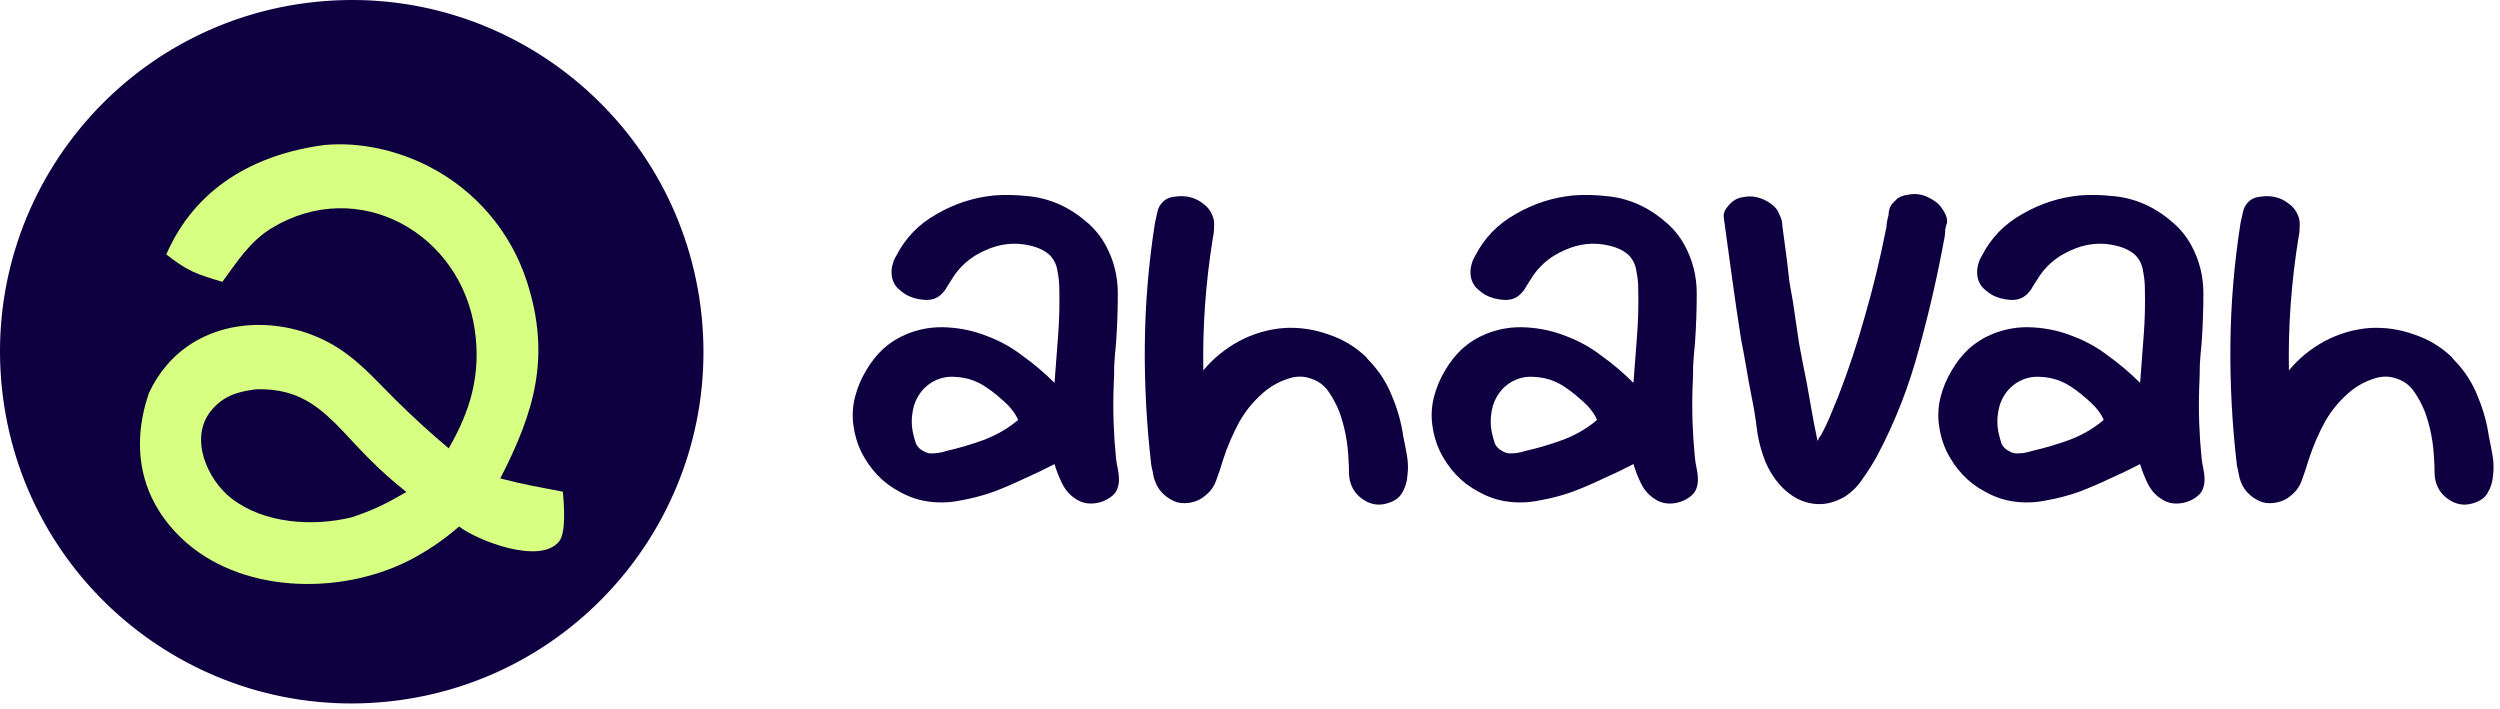
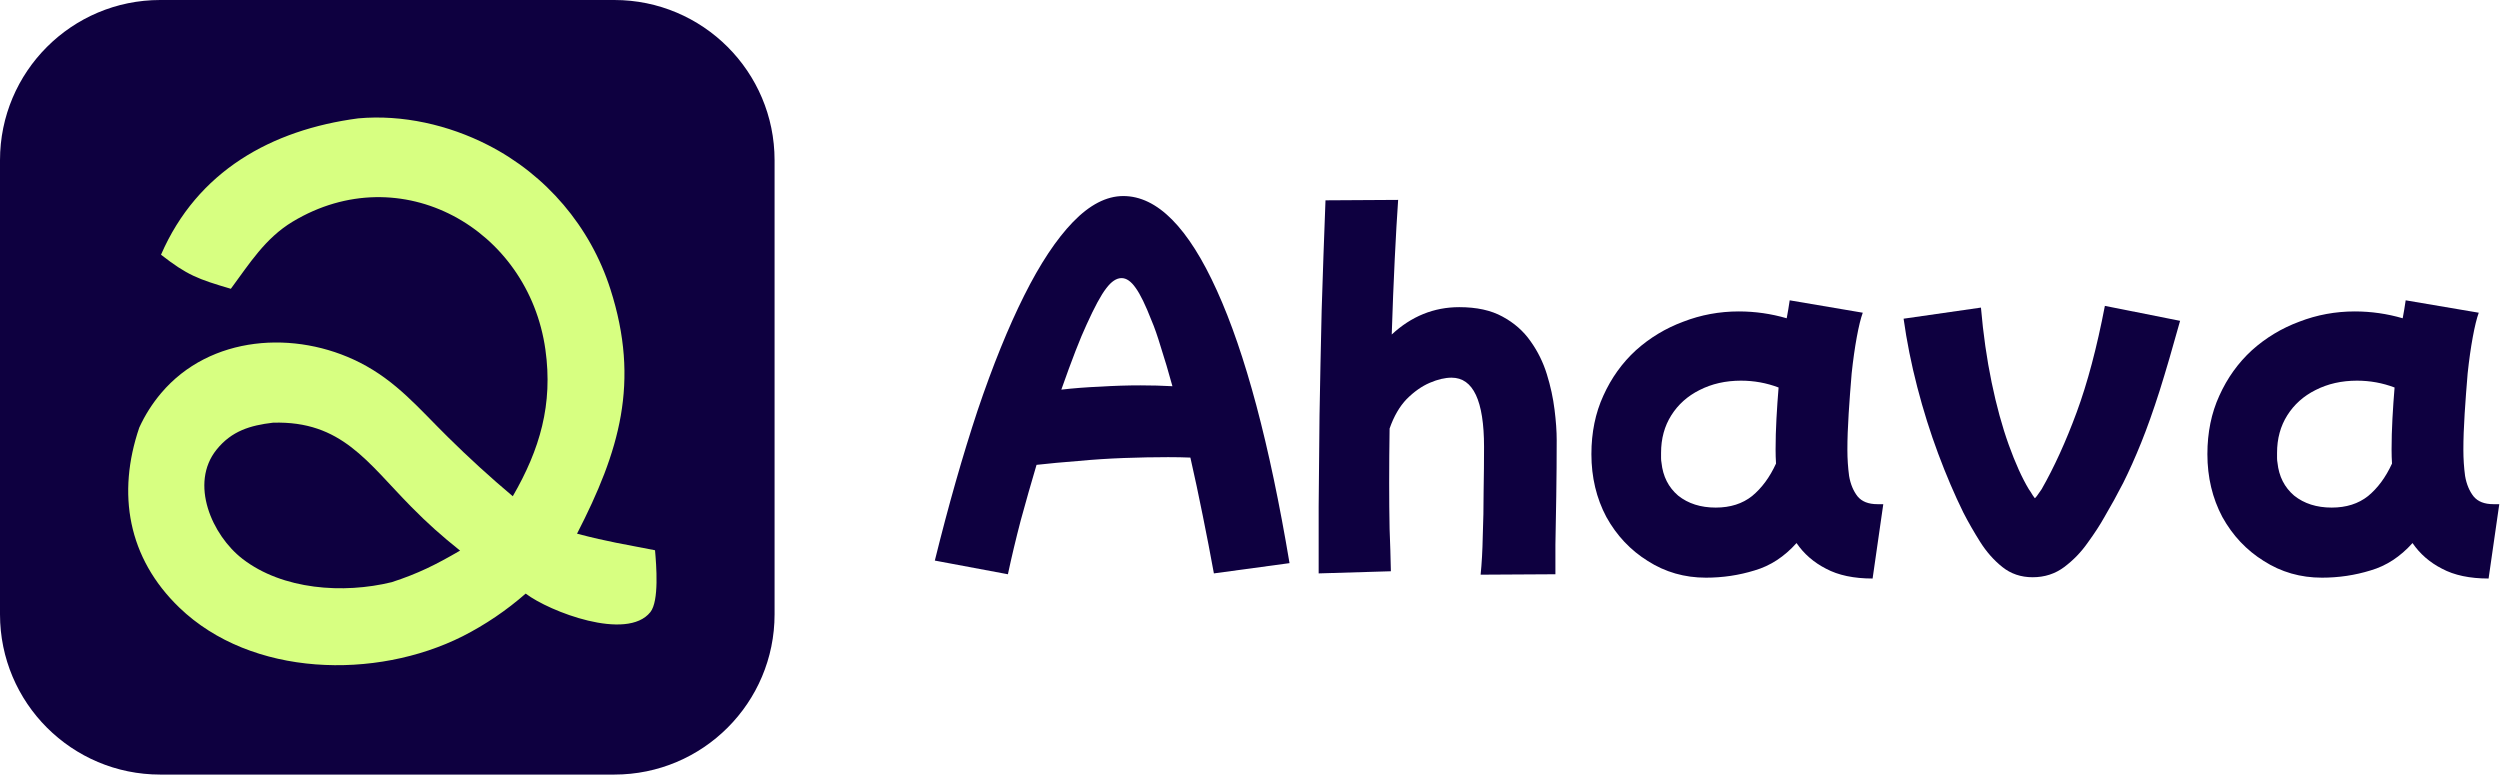
- <svg xmlns="http://www.w3.org/2000/svg" width="335" height="95" viewBox="0 0 335 95" fill="none">
-   <path d="M42.27 0.255C68.155 -2.43 91.317 16.374 94.008 42.258C96.7 68.142 77.902 91.309 52.019 94.007C26.126 96.706 2.949 77.9 0.256 52.007C-2.436 26.113 16.376 2.941 42.27 0.255Z" fill="#0E0040" />
-   <path d="M43.505 19.427C48.262 18.999 53.22 20.131 57.457 22.298C63.734 25.503 68.474 31.08 70.626 37.792C73.851 47.845 71.589 55.247 67.039 64.107C70.55 65.025 71.947 65.199 75.429 65.889C75.571 67.502 75.883 71.35 74.925 72.548C72.401 75.702 64.061 72.489 61.514 70.552C59.451 72.359 57.171 73.903 54.725 75.146C45.402 79.831 32.026 79.544 24.255 72.057C18.703 66.707 17.532 59.788 19.944 52.695C20.556 51.356 21.347 50.108 22.297 48.984C27.566 42.756 36.732 42.176 43.675 45.699C47.625 47.704 50.062 50.676 53.142 53.708C55.383 55.925 57.714 58.05 60.127 60.08C63.049 55.032 64.461 50.19 63.636 44.303C61.81 31.283 48.081 23.532 36.437 30.546C33.496 32.318 31.794 35.06 29.797 37.762C26.278 36.727 25.105 36.302 22.285 34.096C26.179 25.118 34.15 20.661 43.505 19.427Z" fill="#D7FF81" />
-   <path d="M34.328 52.167C41.707 51.942 44.48 56.429 49.193 61.203C51.016 63.049 52.427 64.304 54.455 65.928C51.862 67.437 49.942 68.401 47.1 69.324C41.904 70.595 35.364 70.15 31.048 66.813C27.771 64.279 25.317 58.716 28.267 55.058C29.884 53.052 31.886 52.456 34.328 52.167Z" fill="#0E0040" />
-   <path d="M328.554 47.867C328.607 47.973 328.74 48.133 328.954 48.347C330.287 49.733 331.3 51.307 331.994 53.067C332.74 54.827 333.247 56.64 333.514 58.507C333.674 59.253 333.834 60.08 333.994 60.987C334.154 61.893 334.18 62.773 334.074 63.627C334.02 64.533 333.78 65.333 333.354 66.027C332.98 66.72 332.287 67.2 331.274 67.467C330.367 67.733 329.487 67.653 328.634 67.227C327.78 66.8 327.14 66.187 326.714 65.387C326.394 64.747 326.234 64.08 326.234 63.387C326.234 62.693 326.207 62 326.154 61.307C326.047 59.173 325.647 57.147 324.954 55.227C324.58 54.267 324.1 53.36 323.514 52.507C322.927 51.653 322.154 51.067 321.194 50.747C320.181 50.373 319.14 50.373 318.074 50.747C317.06 51.067 316.127 51.547 315.274 52.187C313.78 53.36 312.554 54.773 311.594 56.427C310.687 58.08 309.94 59.813 309.354 61.627C309.087 62.533 308.794 63.413 308.474 64.267C308.207 65.12 307.7 65.84 306.954 66.427C306.474 66.853 305.887 67.147 305.194 67.307C304.501 67.467 303.834 67.467 303.194 67.307C302.554 67.093 301.967 66.747 301.434 66.267C300.954 65.84 300.58 65.307 300.314 64.667C300.154 64.293 300.047 63.92 299.994 63.547C299.94 63.227 299.861 62.853 299.754 62.427C299.114 56.987 298.82 51.573 298.874 46.187C298.927 40.747 299.38 35.307 300.234 29.867C300.34 29.387 300.447 28.907 300.554 28.427C300.66 27.893 300.9 27.44 301.274 27.067C301.7 26.64 302.26 26.4 302.954 26.347C303.647 26.24 304.314 26.267 304.954 26.427C305.594 26.587 306.18 26.88 306.714 27.307C307.247 27.68 307.647 28.187 307.914 28.827C308.127 29.307 308.207 29.813 308.154 30.347C308.154 30.88 308.1 31.387 307.994 31.867C307.514 34.853 307.167 37.813 306.954 40.747C306.74 43.68 306.66 46.64 306.714 49.627C308.047 48.027 309.647 46.72 311.514 45.707C313.434 44.693 315.46 44.107 317.594 43.947C319.62 43.84 321.594 44.133 323.514 44.827C325.434 45.467 327.114 46.48 328.554 47.867Z" fill="#0E0040" />
-   <path d="M294.693 51.867C294.64 53.467 294.64 55.067 294.693 56.667C294.747 58.213 294.853 59.787 295.013 61.387C295.067 61.867 295.147 62.347 295.253 62.827C295.36 63.36 295.413 63.84 295.413 64.267C295.413 64.693 295.333 65.12 295.173 65.547C295.013 65.973 294.693 66.347 294.213 66.667C293.52 67.147 292.747 67.413 291.893 67.467C291.04 67.52 290.267 67.307 289.573 66.827C288.827 66.347 288.24 65.68 287.813 64.827C287.387 63.973 287.04 63.093 286.773 62.187C285.44 62.88 284.107 63.52 282.773 64.107C281.44 64.747 280.08 65.333 278.693 65.867C277.2 66.4 275.68 66.8 274.133 67.067C272.587 67.387 271.04 67.413 269.493 67.147C268.267 66.933 267.093 66.507 265.973 65.867C264.853 65.28 263.867 64.533 263.013 63.627C262.16 62.72 261.44 61.68 260.853 60.507C260.32 59.387 259.973 58.187 259.813 56.907C259.653 55.627 259.733 54.373 260.053 53.147C260.373 51.92 260.853 50.773 261.493 49.707C262.133 48.587 262.907 47.6 263.813 46.747C264.773 45.893 265.84 45.227 267.013 44.747C268.72 44.053 270.507 43.76 272.373 43.867C274.293 43.973 276.107 44.373 277.813 45.067C279.52 45.707 281.093 46.587 282.533 47.707C284.027 48.773 285.44 49.973 286.773 51.307C286.933 49.173 287.093 47.067 287.253 44.987C287.413 42.907 287.467 40.8 287.413 38.667C287.413 37.92 287.333 37.147 287.173 36.347C287.067 35.547 286.747 34.853 286.213 34.267C285.573 33.627 284.667 33.173 283.493 32.907C281.467 32.427 279.467 32.64 277.493 33.547C275.52 34.4 274 35.733 272.933 37.547C272.773 37.813 272.587 38.107 272.373 38.427C272.213 38.747 272 39.04 271.733 39.307C271.147 39.947 270.373 40.24 269.413 40.187C268.453 40.133 267.6 39.893 266.853 39.467C266.427 39.2 266.027 38.88 265.653 38.507C265.333 38.133 265.12 37.707 265.013 37.227C264.907 36.693 264.907 36.187 265.013 35.707C265.12 35.173 265.307 34.693 265.573 34.267C266.8 31.867 268.613 30 271.013 28.667C273.413 27.28 275.973 26.453 278.693 26.187C280.133 26.08 281.573 26.107 283.013 26.267C284.453 26.373 285.867 26.72 287.253 27.307C288.587 27.893 289.813 28.667 290.933 29.627C292.053 30.533 292.96 31.627 293.653 32.907C294.72 34.88 295.253 37.013 295.253 39.307C295.253 41.547 295.173 43.787 295.013 46.027C294.907 47.04 294.827 48.027 294.773 48.987C294.773 49.947 294.747 50.907 294.693 51.867ZM272.293 60.427C273.947 60.053 275.653 59.547 277.413 58.907C279.173 58.213 280.667 57.333 281.893 56.267C281.52 55.36 280.8 54.453 279.733 53.547C278.72 52.64 277.787 51.947 276.933 51.467C275.867 50.88 274.72 50.56 273.493 50.507C272.32 50.4 271.227 50.667 270.213 51.307C269.147 52 268.4 52.987 267.973 54.267C267.6 55.547 267.547 56.8 267.813 58.027C267.92 58.507 268.053 58.987 268.213 59.467C268.427 59.893 268.747 60.213 269.173 60.427C269.6 60.693 270.027 60.8 270.453 60.747C270.88 60.747 271.307 60.693 271.733 60.587L272.293 60.427Z" fill="#0E0040" />
-   <path d="M256.984 26.027C257.517 26.08 258.024 26.24 258.504 26.507C259.037 26.773 259.464 27.067 259.784 27.387C260.05 27.653 260.317 28.027 260.584 28.507C260.85 28.987 260.957 29.44 260.904 29.867C260.797 30.133 260.717 30.427 260.664 30.747C260.664 31.067 260.637 31.387 260.584 31.707C259.677 36.72 258.53 41.733 257.144 46.747C255.81 51.76 253.944 56.533 251.544 61.067C250.957 62.133 250.317 63.147 249.624 64.107C248.984 65.12 248.157 65.947 247.144 66.587C245.917 67.28 244.717 67.6 243.544 67.547C242.424 67.493 241.384 67.173 240.424 66.587C239.464 66 238.61 65.2 237.864 64.187C237.17 63.227 236.637 62.187 236.264 61.067C235.837 59.84 235.544 58.56 235.384 57.227C235.224 55.893 235.01 54.587 234.744 53.307C234.477 51.973 234.237 50.667 234.024 49.387C233.81 48.107 233.57 46.8 233.304 45.467C232.877 42.747 232.477 40.027 232.104 37.307C231.73 34.587 231.357 31.867 230.984 29.147C230.93 28.72 231.037 28.32 231.304 27.947C231.57 27.573 231.864 27.253 232.184 26.987C232.61 26.667 233.064 26.48 233.544 26.427C234.024 26.32 234.504 26.293 234.984 26.347C236.05 26.507 236.984 26.96 237.784 27.707C238.104 28.027 238.344 28.427 238.504 28.907C238.717 29.28 238.824 29.707 238.824 30.187C238.93 30.987 239.037 31.787 239.144 32.587C239.25 33.387 239.357 34.187 239.464 34.987C239.57 35.893 239.677 36.827 239.784 37.787C239.944 38.693 240.104 39.6 240.264 40.507C240.53 42.32 240.797 44.133 241.064 45.947C241.384 47.707 241.73 49.493 242.104 51.307C242.264 52.213 242.424 53.12 242.584 54.027C242.744 54.88 242.904 55.76 243.064 56.667L243.544 59.067C243.65 58.96 243.704 58.853 243.704 58.747C243.757 58.64 243.837 58.533 243.944 58.427C244.424 57.573 244.85 56.693 245.224 55.787C245.597 54.88 245.97 53.973 246.344 53.067C247.73 49.493 248.93 45.867 249.944 42.187C251.01 38.507 251.917 34.773 252.664 30.987C252.77 30.613 252.824 30.267 252.824 29.947C252.877 29.573 252.957 29.2 253.064 28.827C253.064 28.187 253.25 27.653 253.624 27.227L254.264 26.587C254.69 26.32 255.144 26.16 255.624 26.107C256.104 26 256.557 25.973 256.984 26.027Z" fill="#0E0040" />
-   <path d="M226.803 51.867C226.749 53.467 226.749 55.067 226.803 56.667C226.856 58.213 226.963 59.787 227.123 61.387C227.176 61.867 227.256 62.347 227.363 62.827C227.469 63.36 227.523 63.84 227.523 64.267C227.523 64.693 227.443 65.12 227.283 65.547C227.123 65.973 226.803 66.347 226.323 66.667C225.629 67.147 224.856 67.413 224.003 67.467C223.149 67.52 222.376 67.307 221.683 66.827C220.936 66.347 220.349 65.68 219.923 64.827C219.496 63.973 219.149 63.093 218.883 62.187C217.549 62.88 216.216 63.52 214.883 64.107C213.549 64.747 212.189 65.333 210.803 65.867C209.309 66.4 207.789 66.8 206.243 67.067C204.696 67.387 203.149 67.413 201.603 67.147C200.376 66.933 199.203 66.507 198.083 65.867C196.963 65.28 195.976 64.533 195.123 63.627C194.269 62.72 193.549 61.68 192.963 60.507C192.429 59.387 192.083 58.187 191.923 56.907C191.763 55.627 191.843 54.373 192.163 53.147C192.483 51.92 192.963 50.773 193.603 49.707C194.243 48.587 195.016 47.6 195.923 46.747C196.883 45.893 197.949 45.227 199.123 44.747C200.829 44.053 202.616 43.76 204.483 43.867C206.403 43.973 208.216 44.373 209.923 45.067C211.629 45.707 213.203 46.587 214.643 47.707C216.136 48.773 217.549 49.973 218.883 51.307C219.043 49.173 219.203 47.067 219.363 44.987C219.523 42.907 219.576 40.8 219.523 38.667C219.523 37.92 219.443 37.147 219.283 36.347C219.176 35.547 218.856 34.853 218.323 34.267C217.683 33.627 216.776 33.173 215.603 32.907C213.576 32.427 211.576 32.64 209.603 33.547C207.629 34.4 206.109 35.733 205.043 37.547C204.883 37.813 204.696 38.107 204.483 38.427C204.323 38.747 204.109 39.04 203.843 39.307C203.256 39.947 202.483 40.24 201.523 40.187C200.563 40.133 199.709 39.893 198.963 39.467C198.536 39.2 198.136 38.88 197.763 38.507C197.443 38.133 197.229 37.707 197.123 37.227C197.016 36.693 197.016 36.187 197.123 35.707C197.229 35.173 197.416 34.693 197.683 34.267C198.909 31.867 200.723 30 203.123 28.667C205.523 27.28 208.083 26.453 210.803 26.187C212.243 26.08 213.683 26.107 215.123 26.267C216.563 26.373 217.976 26.72 219.363 27.307C220.696 27.893 221.923 28.667 223.043 29.627C224.163 30.533 225.069 31.627 225.763 32.907C226.829 34.88 227.363 37.013 227.363 39.307C227.363 41.547 227.283 43.787 227.123 46.027C227.016 47.04 226.936 48.027 226.883 48.987C226.883 49.947 226.856 50.907 226.803 51.867ZM204.403 60.427C206.056 60.053 207.763 59.547 209.523 58.907C211.283 58.213 212.776 57.333 214.003 56.267C213.629 55.36 212.909 54.453 211.843 53.547C210.829 52.64 209.896 51.947 209.043 51.467C207.976 50.88 206.829 50.56 205.603 50.507C204.429 50.4 203.336 50.667 202.323 51.307C201.256 52 200.509 52.987 200.083 54.267C199.709 55.547 199.656 56.8 199.923 58.027C200.029 58.507 200.163 58.987 200.323 59.467C200.536 59.893 200.856 60.213 201.283 60.427C201.709 60.693 202.136 60.8 202.563 60.747C202.989 60.747 203.416 60.693 203.843 60.587L204.403 60.427Z" fill="#0E0040" />
-   <path d="M183.085 47.867C183.138 47.973 183.272 48.133 183.485 48.347C184.818 49.733 185.832 51.307 186.525 53.067C187.272 54.827 187.778 56.64 188.045 58.507C188.205 59.253 188.365 60.08 188.525 60.987C188.685 61.893 188.712 62.773 188.605 63.627C188.552 64.533 188.312 65.333 187.885 66.027C187.512 66.72 186.818 67.2 185.805 67.467C184.898 67.733 184.018 67.653 183.165 67.227C182.312 66.8 181.672 66.187 181.245 65.387C180.925 64.747 180.765 64.08 180.765 63.387C180.765 62.693 180.738 62 180.685 61.307C180.578 59.173 180.178 57.147 179.485 55.227C179.112 54.267 178.632 53.36 178.045 52.507C177.458 51.653 176.685 51.067 175.725 50.747C174.712 50.373 173.672 50.373 172.605 50.747C171.592 51.067 170.658 51.547 169.805 52.187C168.312 53.36 167.085 54.773 166.125 56.427C165.218 58.08 164.472 59.813 163.885 61.627C163.618 62.533 163.325 63.413 163.005 64.267C162.738 65.12 162.232 65.84 161.485 66.427C161.005 66.853 160.418 67.147 159.725 67.307C159.032 67.467 158.365 67.467 157.725 67.307C157.085 67.093 156.498 66.747 155.965 66.267C155.485 65.84 155.112 65.307 154.845 64.667C154.685 64.293 154.578 63.92 154.525 63.547C154.472 63.227 154.392 62.853 154.285 62.427C153.645 56.987 153.352 51.573 153.405 46.187C153.458 40.747 153.912 35.307 154.765 29.867C154.872 29.387 154.978 28.907 155.085 28.427C155.192 27.893 155.432 27.44 155.805 27.067C156.232 26.64 156.792 26.4 157.485 26.347C158.178 26.24 158.845 26.267 159.485 26.427C160.125 26.587 160.712 26.88 161.245 27.307C161.778 27.68 162.178 28.187 162.445 28.827C162.658 29.307 162.738 29.813 162.685 30.347C162.685 30.88 162.632 31.387 162.525 31.867C162.045 34.853 161.698 37.813 161.485 40.747C161.272 43.68 161.192 46.64 161.245 49.627C162.578 48.027 164.178 46.72 166.045 45.707C167.965 44.693 169.992 44.107 172.125 43.947C174.152 43.84 176.125 44.133 178.045 44.827C179.965 45.467 181.645 46.48 183.085 47.867Z" fill="#0E0040" />
-   <path d="M149.225 51.867C149.171 53.467 149.171 55.067 149.225 56.667C149.278 58.213 149.385 59.787 149.545 61.387C149.598 61.867 149.678 62.347 149.785 62.827C149.891 63.36 149.945 63.84 149.945 64.267C149.945 64.693 149.865 65.12 149.705 65.547C149.545 65.973 149.225 66.347 148.745 66.667C148.051 67.147 147.278 67.413 146.425 67.467C145.571 67.52 144.798 67.307 144.105 66.827C143.358 66.347 142.771 65.68 142.345 64.827C141.918 63.973 141.571 63.093 141.305 62.187C139.971 62.88 138.638 63.52 137.305 64.107C135.971 64.747 134.611 65.333 133.225 65.867C131.731 66.4 130.211 66.8 128.665 67.067C127.118 67.387 125.571 67.413 124.025 67.147C122.798 66.933 121.625 66.507 120.505 65.867C119.385 65.28 118.398 64.533 117.545 63.627C116.691 62.72 115.971 61.68 115.385 60.507C114.851 59.387 114.505 58.187 114.345 56.907C114.185 55.627 114.265 54.373 114.585 53.147C114.905 51.92 115.385 50.773 116.025 49.707C116.665 48.587 117.438 47.6 118.345 46.747C119.305 45.893 120.371 45.227 121.545 44.747C123.251 44.053 125.038 43.76 126.905 43.867C128.825 43.973 130.638 44.373 132.345 45.067C134.051 45.707 135.625 46.587 137.065 47.707C138.558 48.773 139.971 49.973 141.305 51.307C141.465 49.173 141.625 47.067 141.785 44.987C141.945 42.907 141.998 40.8 141.945 38.667C141.945 37.92 141.865 37.147 141.705 36.347C141.598 35.547 141.278 34.853 140.745 34.267C140.105 33.627 139.198 33.173 138.025 32.907C135.998 32.427 133.998 32.64 132.025 33.547C130.051 34.4 128.531 35.733 127.465 37.547C127.305 37.813 127.118 38.107 126.905 38.427C126.745 38.747 126.531 39.04 126.265 39.307C125.678 39.947 124.905 40.24 123.945 40.187C122.985 40.133 122.131 39.893 121.385 39.467C120.958 39.2 120.558 38.88 120.185 38.507C119.865 38.133 119.651 37.707 119.545 37.227C119.438 36.693 119.438 36.187 119.545 35.707C119.651 35.173 119.838 34.693 120.105 34.267C121.331 31.867 123.145 30 125.545 28.667C127.945 27.28 130.505 26.453 133.225 26.187C134.665 26.08 136.105 26.107 137.545 26.267C138.985 26.373 140.398 26.72 141.785 27.307C143.118 27.893 144.345 28.667 145.465 29.627C146.585 30.533 147.491 31.627 148.185 32.907C149.251 34.88 149.785 37.013 149.785 39.307C149.785 41.547 149.705 43.787 149.545 46.027C149.438 47.04 149.358 48.027 149.305 48.987C149.305 49.947 149.278 50.907 149.225 51.867ZM126.825 60.427C128.478 60.053 130.185 59.547 131.945 58.907C133.705 58.213 135.198 57.333 136.425 56.267C136.051 55.36 135.331 54.453 134.265 53.547C133.251 52.64 132.318 51.947 131.465 51.467C130.398 50.88 129.251 50.56 128.025 50.507C126.851 50.4 125.758 50.667 124.745 51.307C123.678 52 122.931 52.987 122.505 54.267C122.131 55.547 122.078 56.8 122.345 58.027C122.451 58.507 122.585 58.987 122.745 59.467C122.958 59.893 123.278 60.213 123.705 60.427C124.131 60.693 124.558 60.8 124.985 60.747C125.411 60.747 125.838 60.693 126.265 60.587L126.825 60.427Z" fill="#0E0040" />
+ <svg xmlns="http://www.w3.org/2000/svg" width="468" height="145" viewBox="0 0 468 145" fill="none">
+   <path d="M0 30C0 13.431 13.431 0 30 0H115C131.569 0 145 13.431 145 30V115C145 131.569 131.569 145 115 145H30C13.431 145 0 131.569 0 115V30Z" fill="#0E0040" />
+   <path d="M67.069 22.156C75.347 21.411 83.974 23.381 91.347 27.151C102.271 32.73 110.518 42.434 114.263 54.114C119.875 71.606 115.939 84.488 108.021 99.906C114.131 101.503 116.562 101.805 122.621 103.006C122.868 105.814 123.411 112.51 121.744 114.594C117.352 120.083 102.839 114.492 98.407 111.121C94.817 114.265 90.849 116.952 86.594 119.115C70.37 127.268 47.093 126.768 33.57 113.74C23.909 104.43 21.871 92.389 26.07 80.046C27.134 77.718 28.511 75.545 30.164 73.59C39.333 62.752 55.283 61.743 67.364 67.874C74.238 71.362 78.48 76.534 83.838 81.809C87.739 85.667 91.794 89.366 95.993 92.897C101.077 84.114 103.535 75.688 102.099 65.444C98.922 42.787 75.032 29.299 54.77 41.505C49.651 44.589 46.69 49.36 43.215 54.061C37.092 52.259 35.05 51.521 30.142 47.682C36.919 32.059 50.789 24.303 67.069 22.156Z" fill="#D7FF81" />
+   <path d="M51.099 79.128C63.941 78.736 68.765 86.544 76.967 94.852C80.14 98.065 82.595 100.248 86.124 103.074C81.612 105.701 78.27 107.378 73.325 108.984C64.284 111.196 52.902 110.421 45.392 104.615C39.689 100.204 35.42 90.524 40.552 84.159C43.366 80.668 46.85 79.631 51.099 79.128Z" fill="#0E0040" />
+   <path d="M434.664 108.14C430.664 108.14 427.037 107.1 423.784 105.02C420.53 102.993 417.944 100.247 416.024 96.78C414.157 93.26 413.224 89.34 413.224 85.02C413.224 80.967 413.97 77.313 415.464 74.06C416.957 70.753 418.984 67.927 421.544 65.58C424.157 63.233 427.117 61.447 430.424 60.22C433.73 58.94 437.197 58.3 440.824 58.3C443.864 58.3 446.85 58.727 449.784 59.58C449.997 58.46 450.184 57.34 450.344 56.22L464.024 58.54C463.65 59.553 463.277 61.073 462.904 63.1C462.53 65.127 462.21 67.393 461.944 69.9C461.73 72.407 461.544 74.913 461.384 77.42C461.224 79.927 461.144 82.193 461.144 84.22C461.144 85.873 461.25 87.5 461.464 89.1C461.73 90.647 462.264 91.927 463.064 92.94C463.864 93.9 465.09 94.38 466.744 94.38H467.864L465.864 108.3C462.344 108.3 459.437 107.687 457.144 106.46C454.85 105.287 453.01 103.687 451.624 101.66C449.33 104.22 446.717 105.927 443.784 106.78C440.85 107.687 437.81 108.14 434.664 108.14ZM426.344 86.62C426.61 89.18 427.65 91.233 429.464 92.78C431.33 94.273 433.677 95.02 436.504 95.02C439.224 95.02 441.49 94.3 443.304 92.86C445.117 91.367 446.61 89.34 447.784 86.78C447.73 85.927 447.704 85.047 447.704 84.14C447.704 82.273 447.757 80.353 447.864 78.38C447.97 76.407 448.104 74.46 448.264 72.54C446.024 71.687 443.677 71.26 441.224 71.26C438.344 71.26 435.757 71.847 433.464 73.02C431.224 74.14 429.464 75.713 428.184 77.74C426.904 79.767 426.264 82.113 426.264 84.78C426.264 85.1 426.264 85.42 426.264 85.74C426.264 86.06 426.29 86.353 426.344 86.62Z" fill="#0E0040" />
+   <path d="M380.513 108.06C378.326 108.06 376.433 107.42 374.833 106.14C373.233 104.86 371.846 103.287 370.673 101.42C369.499 99.553 368.459 97.74 367.553 95.98C365.899 92.62 364.326 88.94 362.833 84.94C361.339 80.94 360.033 76.78 358.913 72.46C357.793 68.14 356.939 63.873 356.353 59.66L370.833 57.58C371.259 62.54 371.926 67.207 372.833 71.58C373.739 75.953 374.806 79.847 376.033 83.26C377.259 86.673 378.513 89.447 379.793 91.58C380.059 91.953 380.299 92.327 380.513 92.7C380.779 93.073 380.913 93.26 380.913 93.26C381.019 93.26 381.446 92.7 382.193 91.58C384.539 87.473 386.726 82.673 388.753 77.18C390.779 71.687 392.539 65.047 394.033 57.26L408.113 60.06C406.726 65.073 405.446 69.447 404.273 73.18C403.099 76.86 401.953 80.087 400.833 82.86C399.713 85.633 398.593 88.14 397.473 90.38C396.353 92.567 395.179 94.7 393.953 96.78C393.153 98.22 392.113 99.82 390.833 101.58C389.606 103.34 388.139 104.86 386.433 106.14C384.726 107.42 382.753 108.06 380.513 108.06Z" fill="#0E0040" />
+   <path d="M319.351 108.14C315.351 108.14 311.724 107.1 308.471 105.02C305.218 102.993 302.631 100.247 300.711 96.78C298.844 93.26 297.911 89.34 297.911 85.02C297.911 80.967 298.658 77.313 300.151 74.06C301.644 70.753 303.671 67.927 306.231 65.58C308.844 63.233 311.804 61.447 315.111 60.22C318.418 58.94 321.884 58.3 325.511 58.3C328.551 58.3 331.538 58.727 334.471 59.58C334.684 58.46 334.871 57.34 335.031 56.22L348.711 58.54C348.338 59.553 347.964 61.073 347.591 63.1C347.218 65.127 346.898 67.393 346.631 69.9C346.418 72.407 346.231 74.913 346.071 77.42C345.911 79.927 345.831 82.193 345.831 84.22C345.831 85.873 345.938 87.5 346.151 89.1C346.418 90.647 346.951 91.927 347.751 92.94C348.551 93.9 349.778 94.38 351.431 94.38H352.551L350.551 108.3C347.031 108.3 344.124 107.687 341.831 106.46C339.538 105.287 337.698 103.687 336.311 101.66C334.018 104.22 331.404 105.927 328.471 106.78C325.538 107.687 322.498 108.14 319.351 108.14ZM311.031 86.62C311.298 89.18 312.338 91.233 314.151 92.78C316.018 94.273 318.364 95.02 321.191 95.02C323.911 95.02 326.178 94.3 327.991 92.86C329.804 91.367 331.298 89.34 332.471 86.78C332.418 85.927 332.391 85.047 332.391 84.14C332.391 82.273 332.444 80.353 332.551 78.38C332.658 76.407 332.791 74.46 332.951 72.54C330.711 71.687 328.364 71.26 325.911 71.26C323.031 71.26 320.444 71.847 318.151 73.02C315.911 74.14 314.151 75.713 312.871 77.74C311.591 79.767 310.951 82.113 310.951 84.78C310.951 85.1 310.951 85.42 310.951 85.74C310.951 86.06 310.978 86.353 311.031 86.62Z" fill="#0E0040" />
+   <path d="M246.853 107.34C246.853 104.087 246.853 99.927 246.853 94.86C246.906 89.74 246.96 84.06 247.013 77.82C247.12 71.58 247.253 65.02 247.413 58.14C247.626 51.26 247.866 44.38 248.133 37.5L261.733 37.42C261.52 40.46 261.306 44.167 261.093 48.54C260.88 52.913 260.693 57.607 260.533 62.62C264.213 59.207 268.426 57.5 273.173 57.5C276.426 57.5 279.12 58.087 281.253 59.26C283.44 60.434 285.2 61.98 286.533 63.9C287.866 65.767 288.88 67.82 289.573 70.06C290.266 72.3 290.746 74.513 291.013 76.7C291.28 78.834 291.413 80.727 291.413 82.38C291.413 85.9 291.386 89.394 291.333 92.86C291.28 96.327 291.226 99.367 291.173 101.98C291.173 104.594 291.173 106.434 291.173 107.5L277.173 107.58C277.386 105.5 277.52 103.1 277.573 100.38C277.68 97.66 277.733 94.86 277.733 91.98C277.786 89.047 277.813 86.273 277.813 83.66C277.813 75.02 275.786 70.7 271.733 70.7C270.506 70.7 269.146 71.02 267.653 71.66C266.16 72.3 264.72 73.314 263.333 74.7C262 76.087 260.933 77.927 260.133 80.22C260.08 83.74 260.053 87.153 260.053 90.46C260.053 93.5 260.08 96.353 260.133 99.02C260.24 101.634 260.32 104.274 260.373 106.94L246.853 107.34Z" fill="#0E0040" />
+   <path d="M188.68 107.5L175 104.94C177.56 94.593 180.227 85.233 183 76.86C185.827 68.487 188.733 61.313 191.72 55.34C194.707 49.367 197.747 44.78 200.84 41.58C203.987 38.327 207.133 36.7 210.28 36.7C216.627 36.7 222.467 42.593 227.8 54.38C233.133 66.113 237.667 83.127 241.4 105.42L227.24 107.34C226.6 103.82 225.907 100.22 225.16 96.54C224.413 92.807 223.64 89.18 222.84 85.66C221.56 85.607 220.173 85.58 218.68 85.58C216.067 85.58 213.293 85.633 210.36 85.74C207.48 85.847 204.627 86.033 201.8 86.3C199.027 86.513 196.44 86.753 194.04 87.02C193.027 90.433 192.04 93.9 191.08 97.42C190.173 100.887 189.373 104.247 188.68 107.5ZM203.4 60.78C202.227 63.287 200.653 67.34 198.68 72.94C200.973 72.673 203.4 72.487 205.96 72.38C208.52 72.22 211.027 72.14 213.48 72.14C215.56 72.14 217.56 72.193 219.48 72.3C218.733 69.58 218.013 67.153 217.32 65.02C216.68 62.887 216.093 61.207 215.56 59.98C214.44 57.1 213.453 55.073 212.6 53.9C211.747 52.673 210.867 52.06 209.96 52.06C209 52.06 208.04 52.7 207.08 53.98C206.12 55.207 204.893 57.473 203.4 60.78Z" fill="#0E0040" />
</svg>
